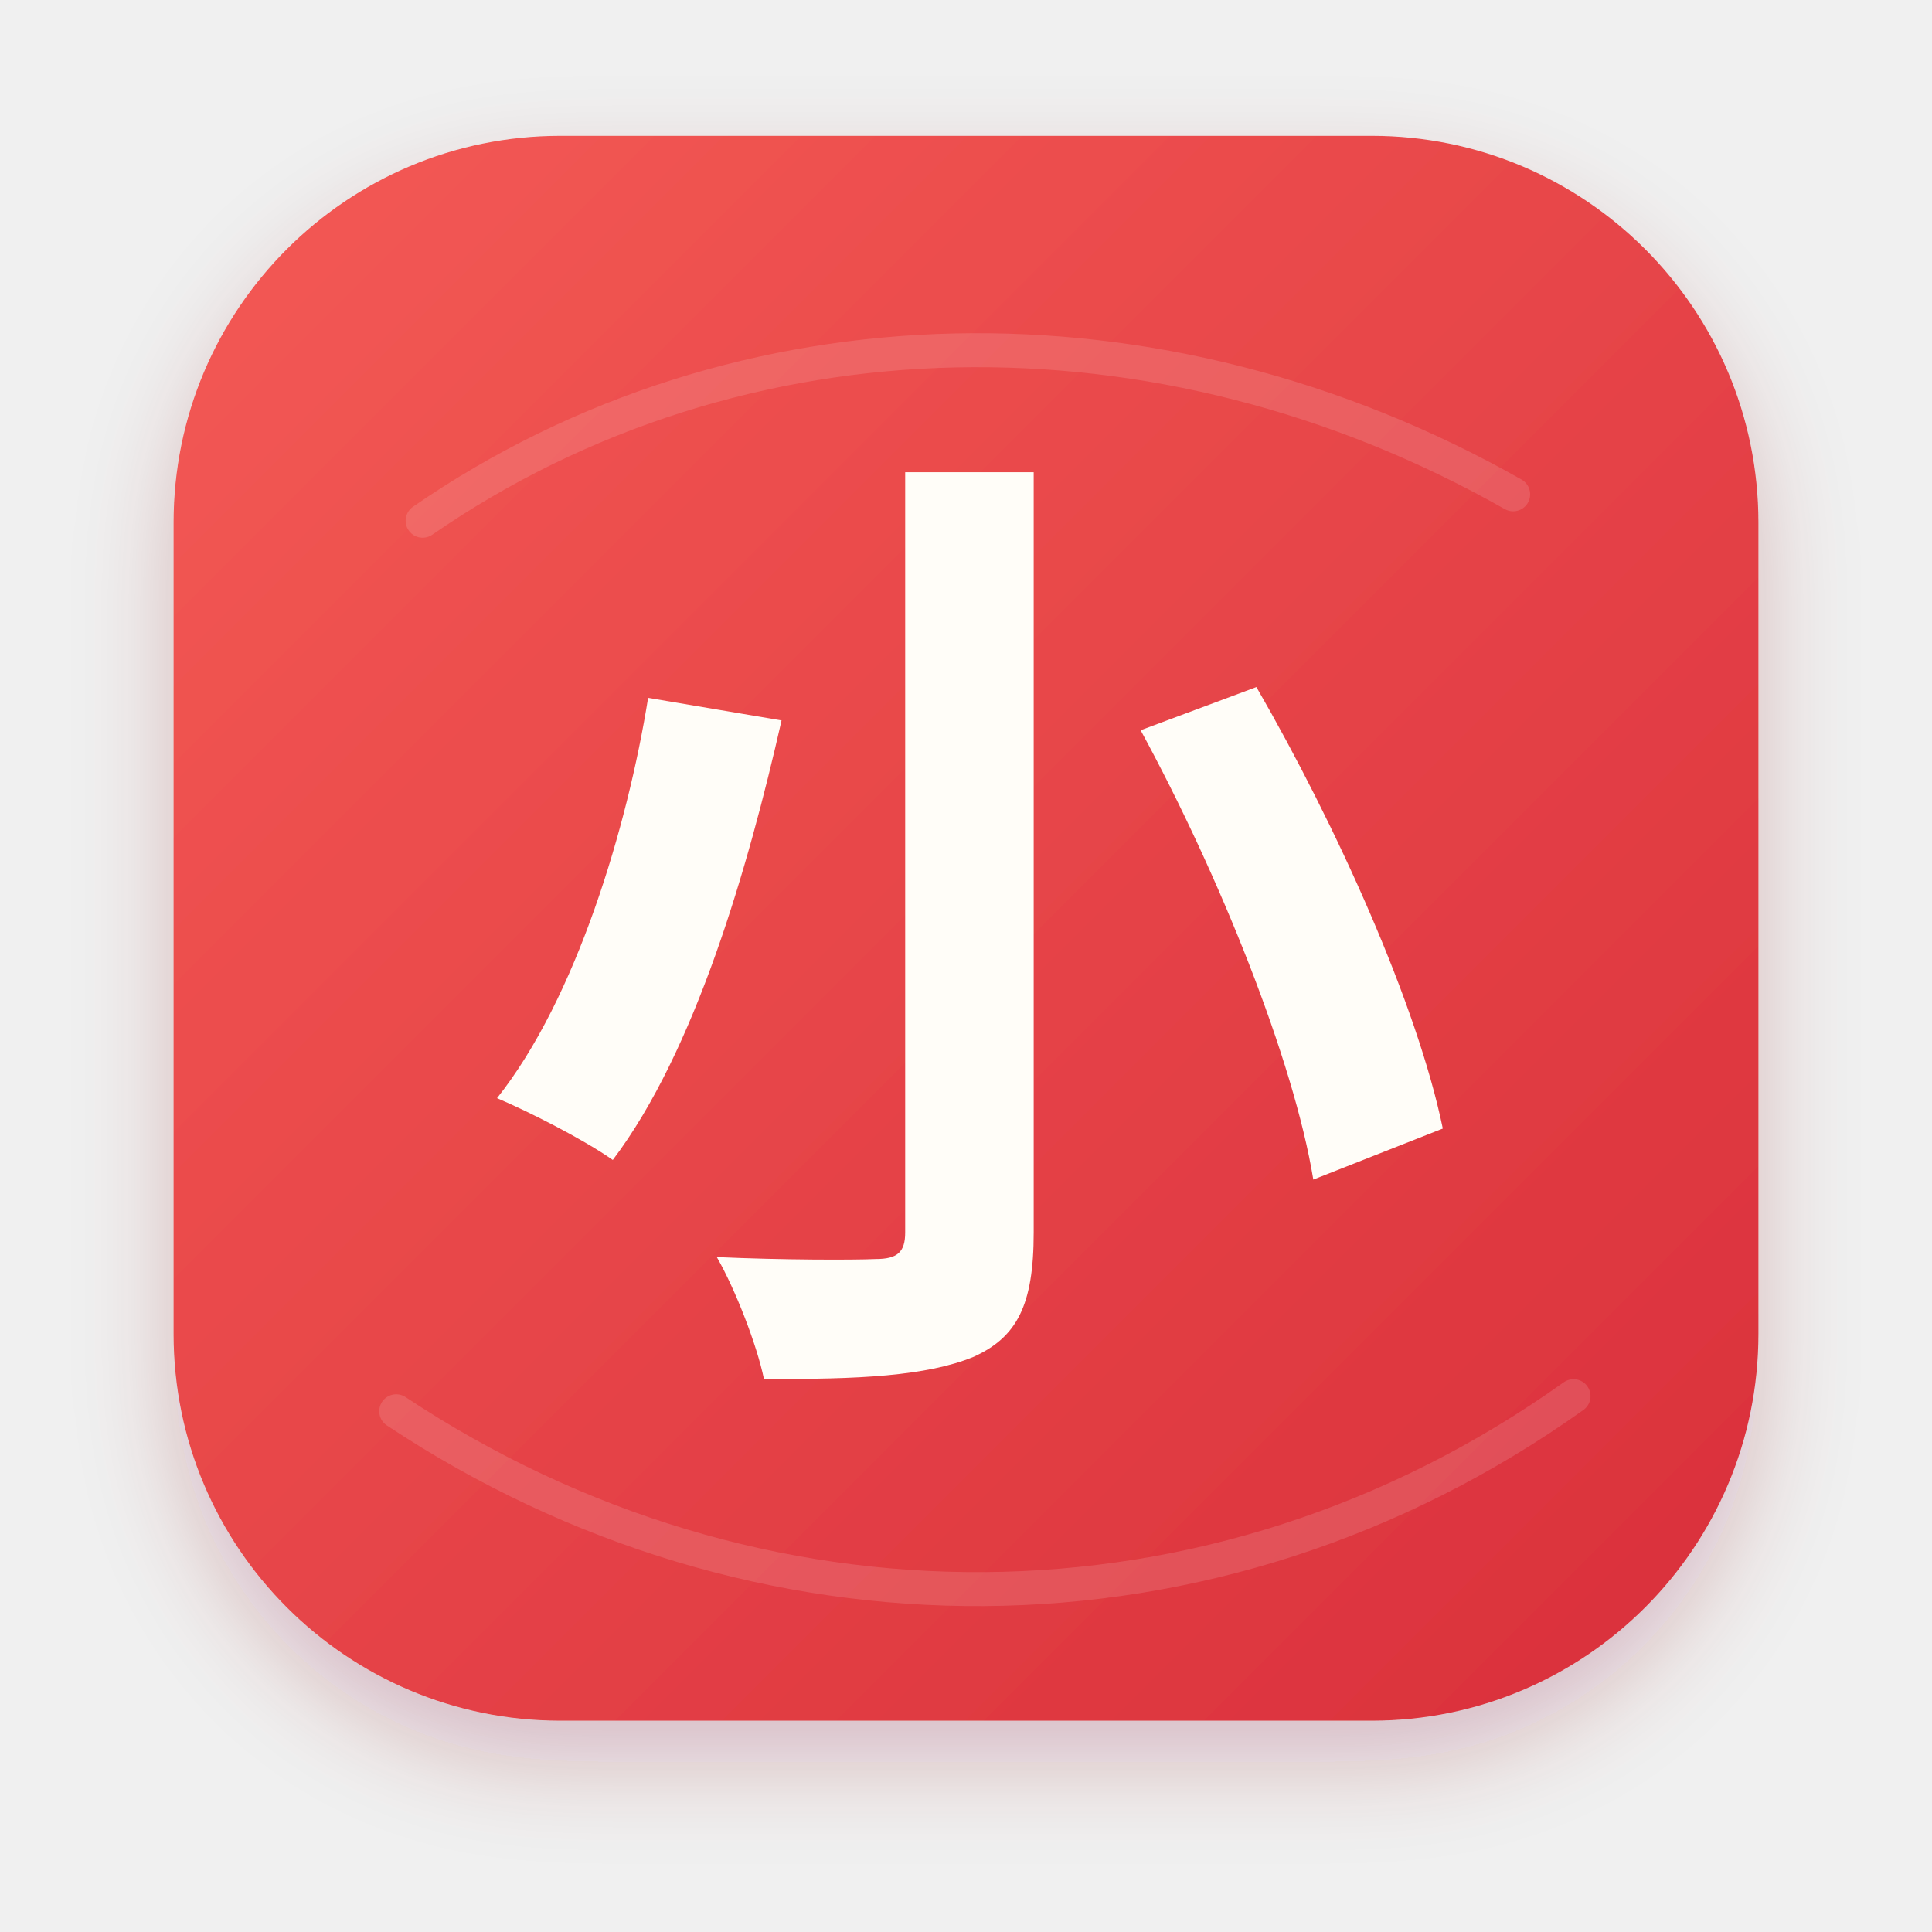
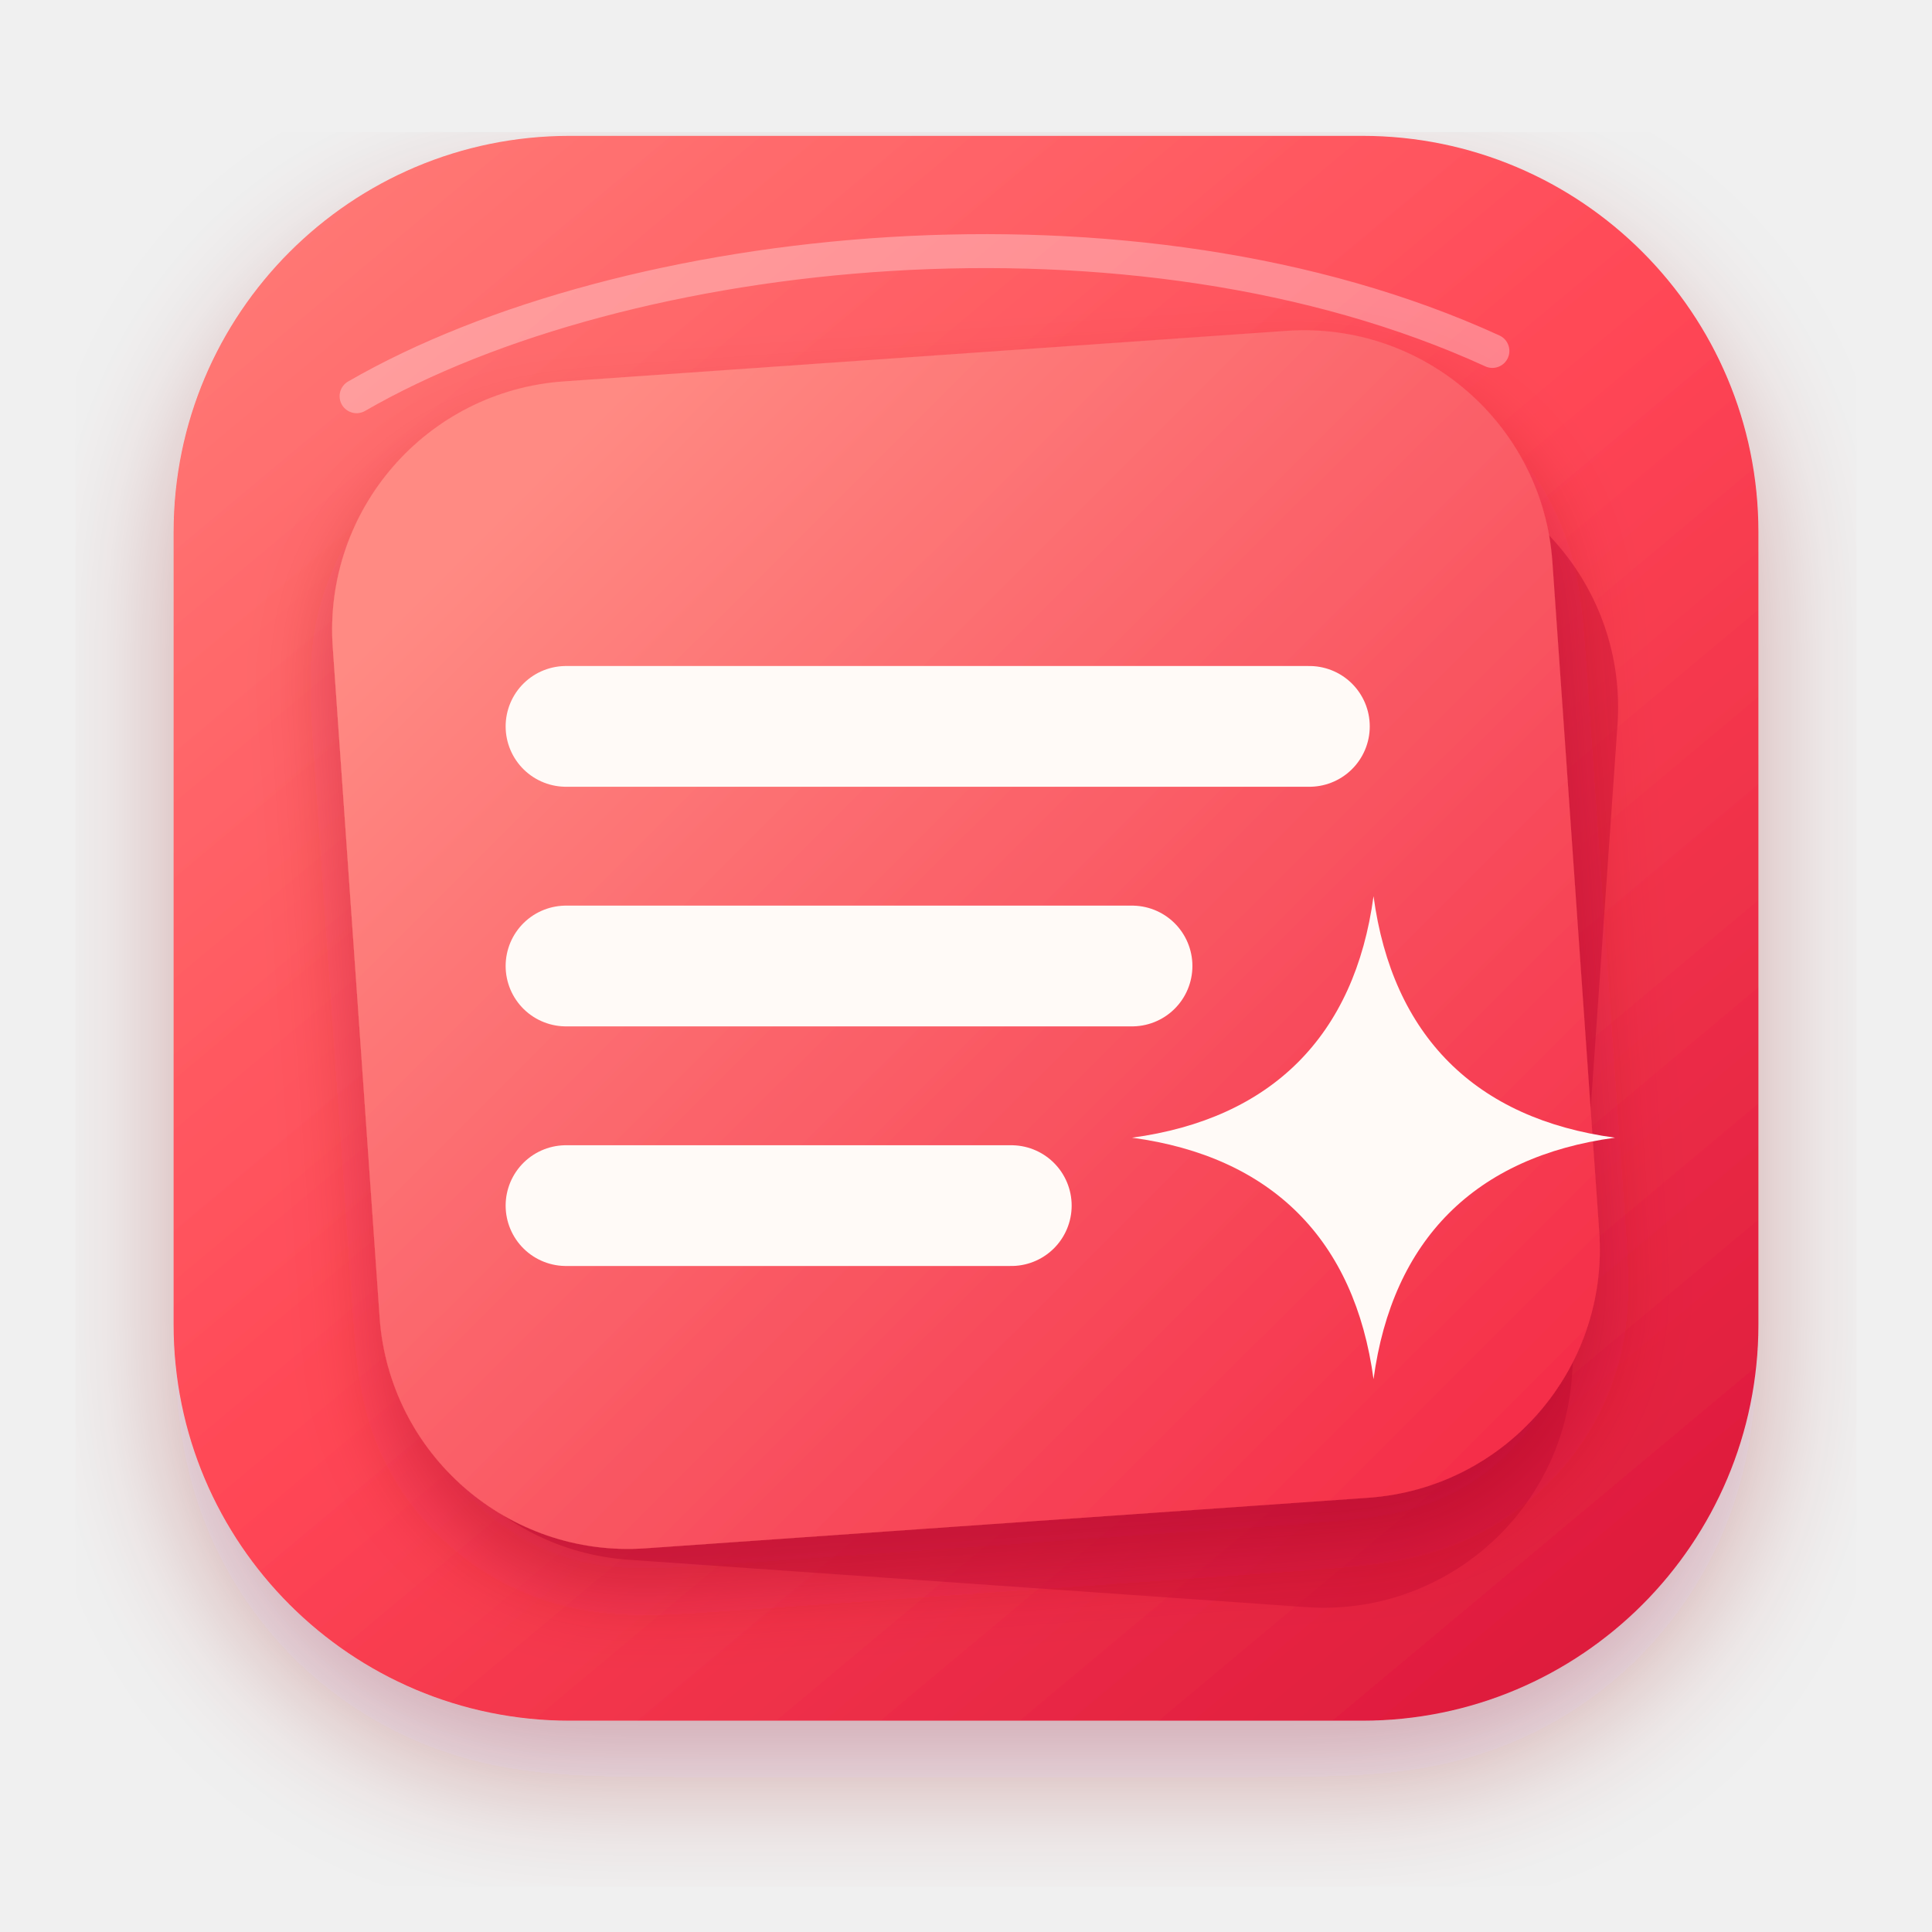
<svg xmlns="http://www.w3.org/2000/svg" width="1024" height="1024" viewBox="0 0 1024 1024">
  <defs>
-     <linearGradient id="red" x1="0" y1="0" x2="1" y2="1">
-       <stop offset="0" stop-color="#f45a55" />
-       <stop offset="1" stop-color="#d92f3b" />
+     <linearGradient id="tile" x1="172" y1="112" x2="842" y2="914" gradientUnits="userSpaceOnUse">
+       <stop stop-color="#ff7774" />
+       <stop offset=".48" stop-color="#ff4655" />
+       <stop offset="1" stop-color="#dc183b" />
    </linearGradient>
-     <filter id="shadow" x="-20%" y="-20%" width="140%" height="150%">
-       <feDropShadow dx="0" dy="22" stdDeviation="26" flood-color="#7f1420" flood-opacity=".22" />
+     <linearGradient id="card" x1="300" y1="238" x2="770" y2="780" gradientUnits="userSpaceOnUse">
+       <stop stop-color="#ff8a83" />
+       <stop offset="1" stop-color="#f52f49" />
+     </linearGradient>
+     <filter id="tile-shadow" x="40" y="40" width="944" height="960" filterUnits="userSpaceOnUse">
+       <feDropShadow dx="0" dy="30" stdDeviation="34" flood-color="#8d0825" flood-opacity=".3" />
+     </filter>
+     <filter id="card-shadow" x="150" y="150" width="760" height="750" filterUnits="userSpaceOnUse">
+       <feDropShadow dx="0" dy="24" stdDeviation="20" flood-color="#a5092c" flood-opacity=".38" />
    </filter>
  </defs>
-   <rect x="92" y="72" width="840" height="840" rx="205" fill="url(#red)" filter="url(#shadow)" />
-   <path d="M224 276c168-116 391-120 578-14M210 748c190 126 433 128 624-8" fill="none" stroke="#fff" stroke-opacity=".13" stroke-width="18" stroke-linecap="round" />
-   <text x="512" y="685" text-anchor="middle" fill="#fffdf8" font-family="Songti SC, STSong, serif" font-size="520" font-weight="700">小</text>
+   <rect x="92" y="72" width="840" height="840" rx="210" fill="url(#tile)" filter="url(#tile-shadow)" />
+   <rect x="222" y="230" width="624" height="610" rx="132" fill="#c90f35" opacity=".48" transform="rotate(4 534 535)" />
+   <rect x="188" y="188" width="648" height="620" rx="132" fill="url(#card)" filter="url(#card-shadow)" transform="rotate(-4 512 498)" />
+   <path d="M300 385h394M300 512h300M300 639h236" fill="none" stroke="#fffaf7" stroke-width="64" stroke-linecap="round" />
+   <path d="M728 475c10 74 54 118 128 128-74 10-118 54-128 128-10-74-54-118-128-128 74-10 118-54 128-128Z" fill="#fffaf7" />
+   <path d="M189 210c142-82 412-111 602-24" fill="none" stroke="#fff" stroke-opacity=".32" stroke-width="18" stroke-linecap="round" />
</svg>
